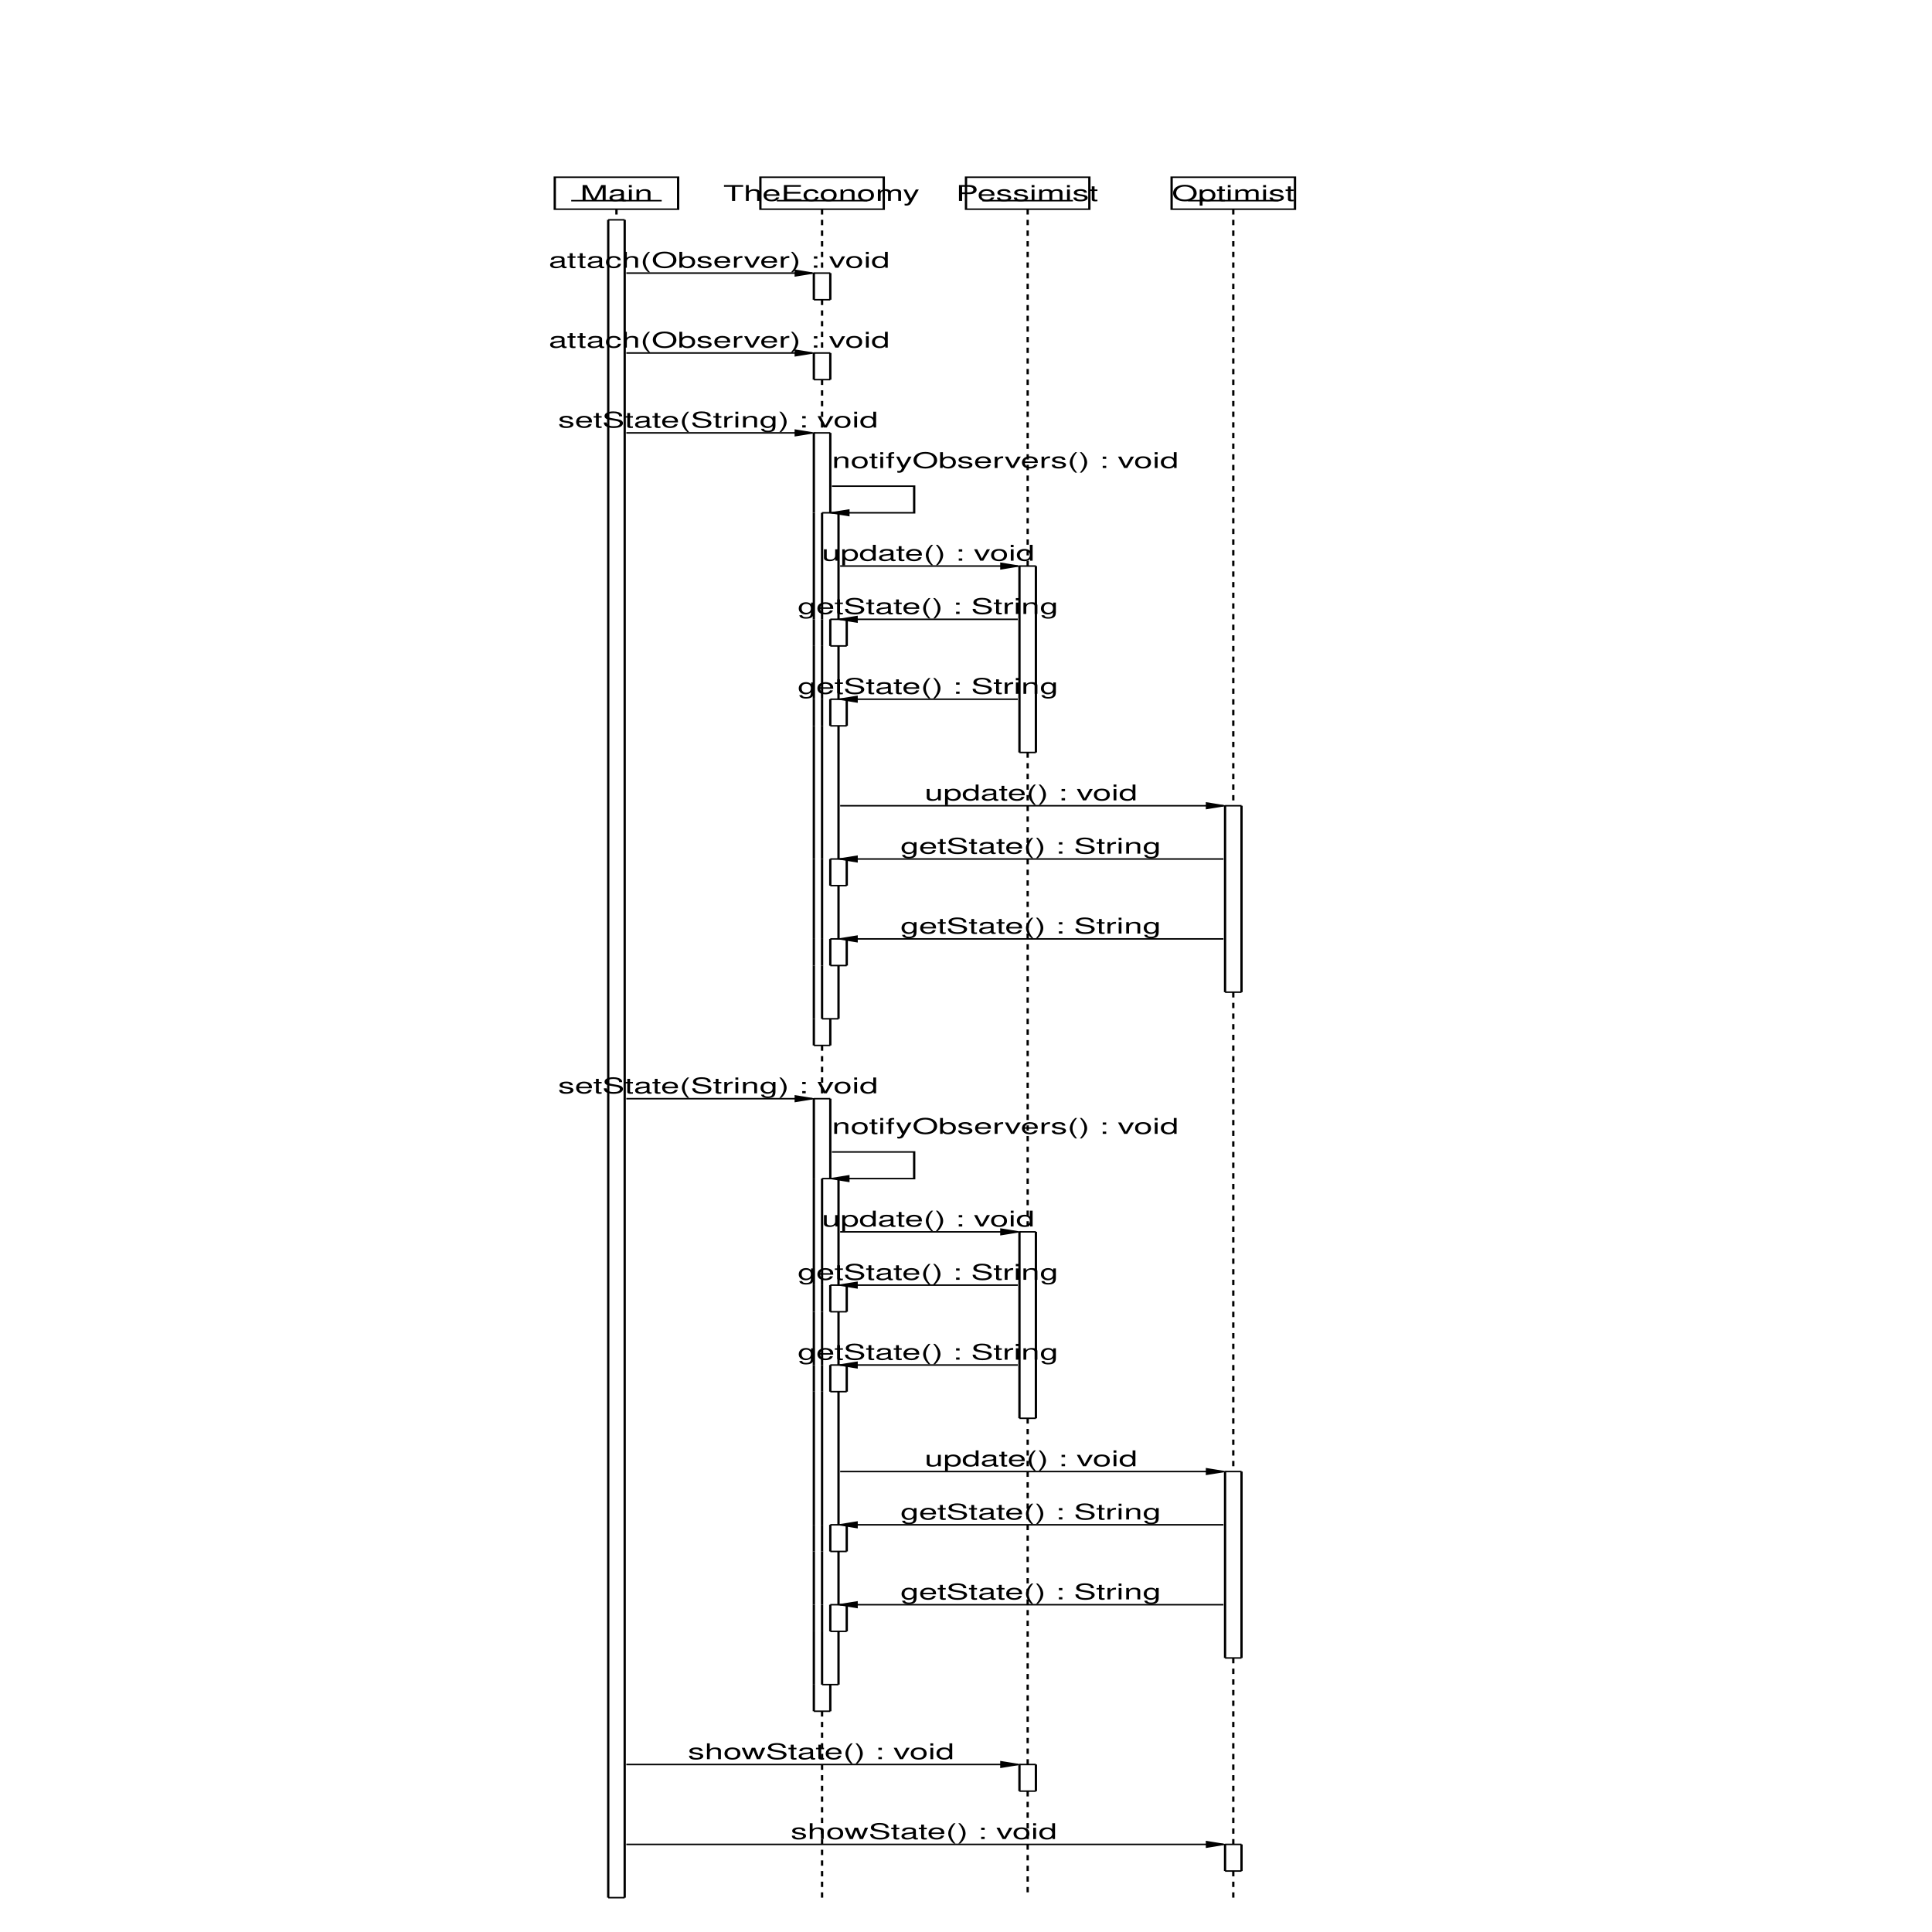
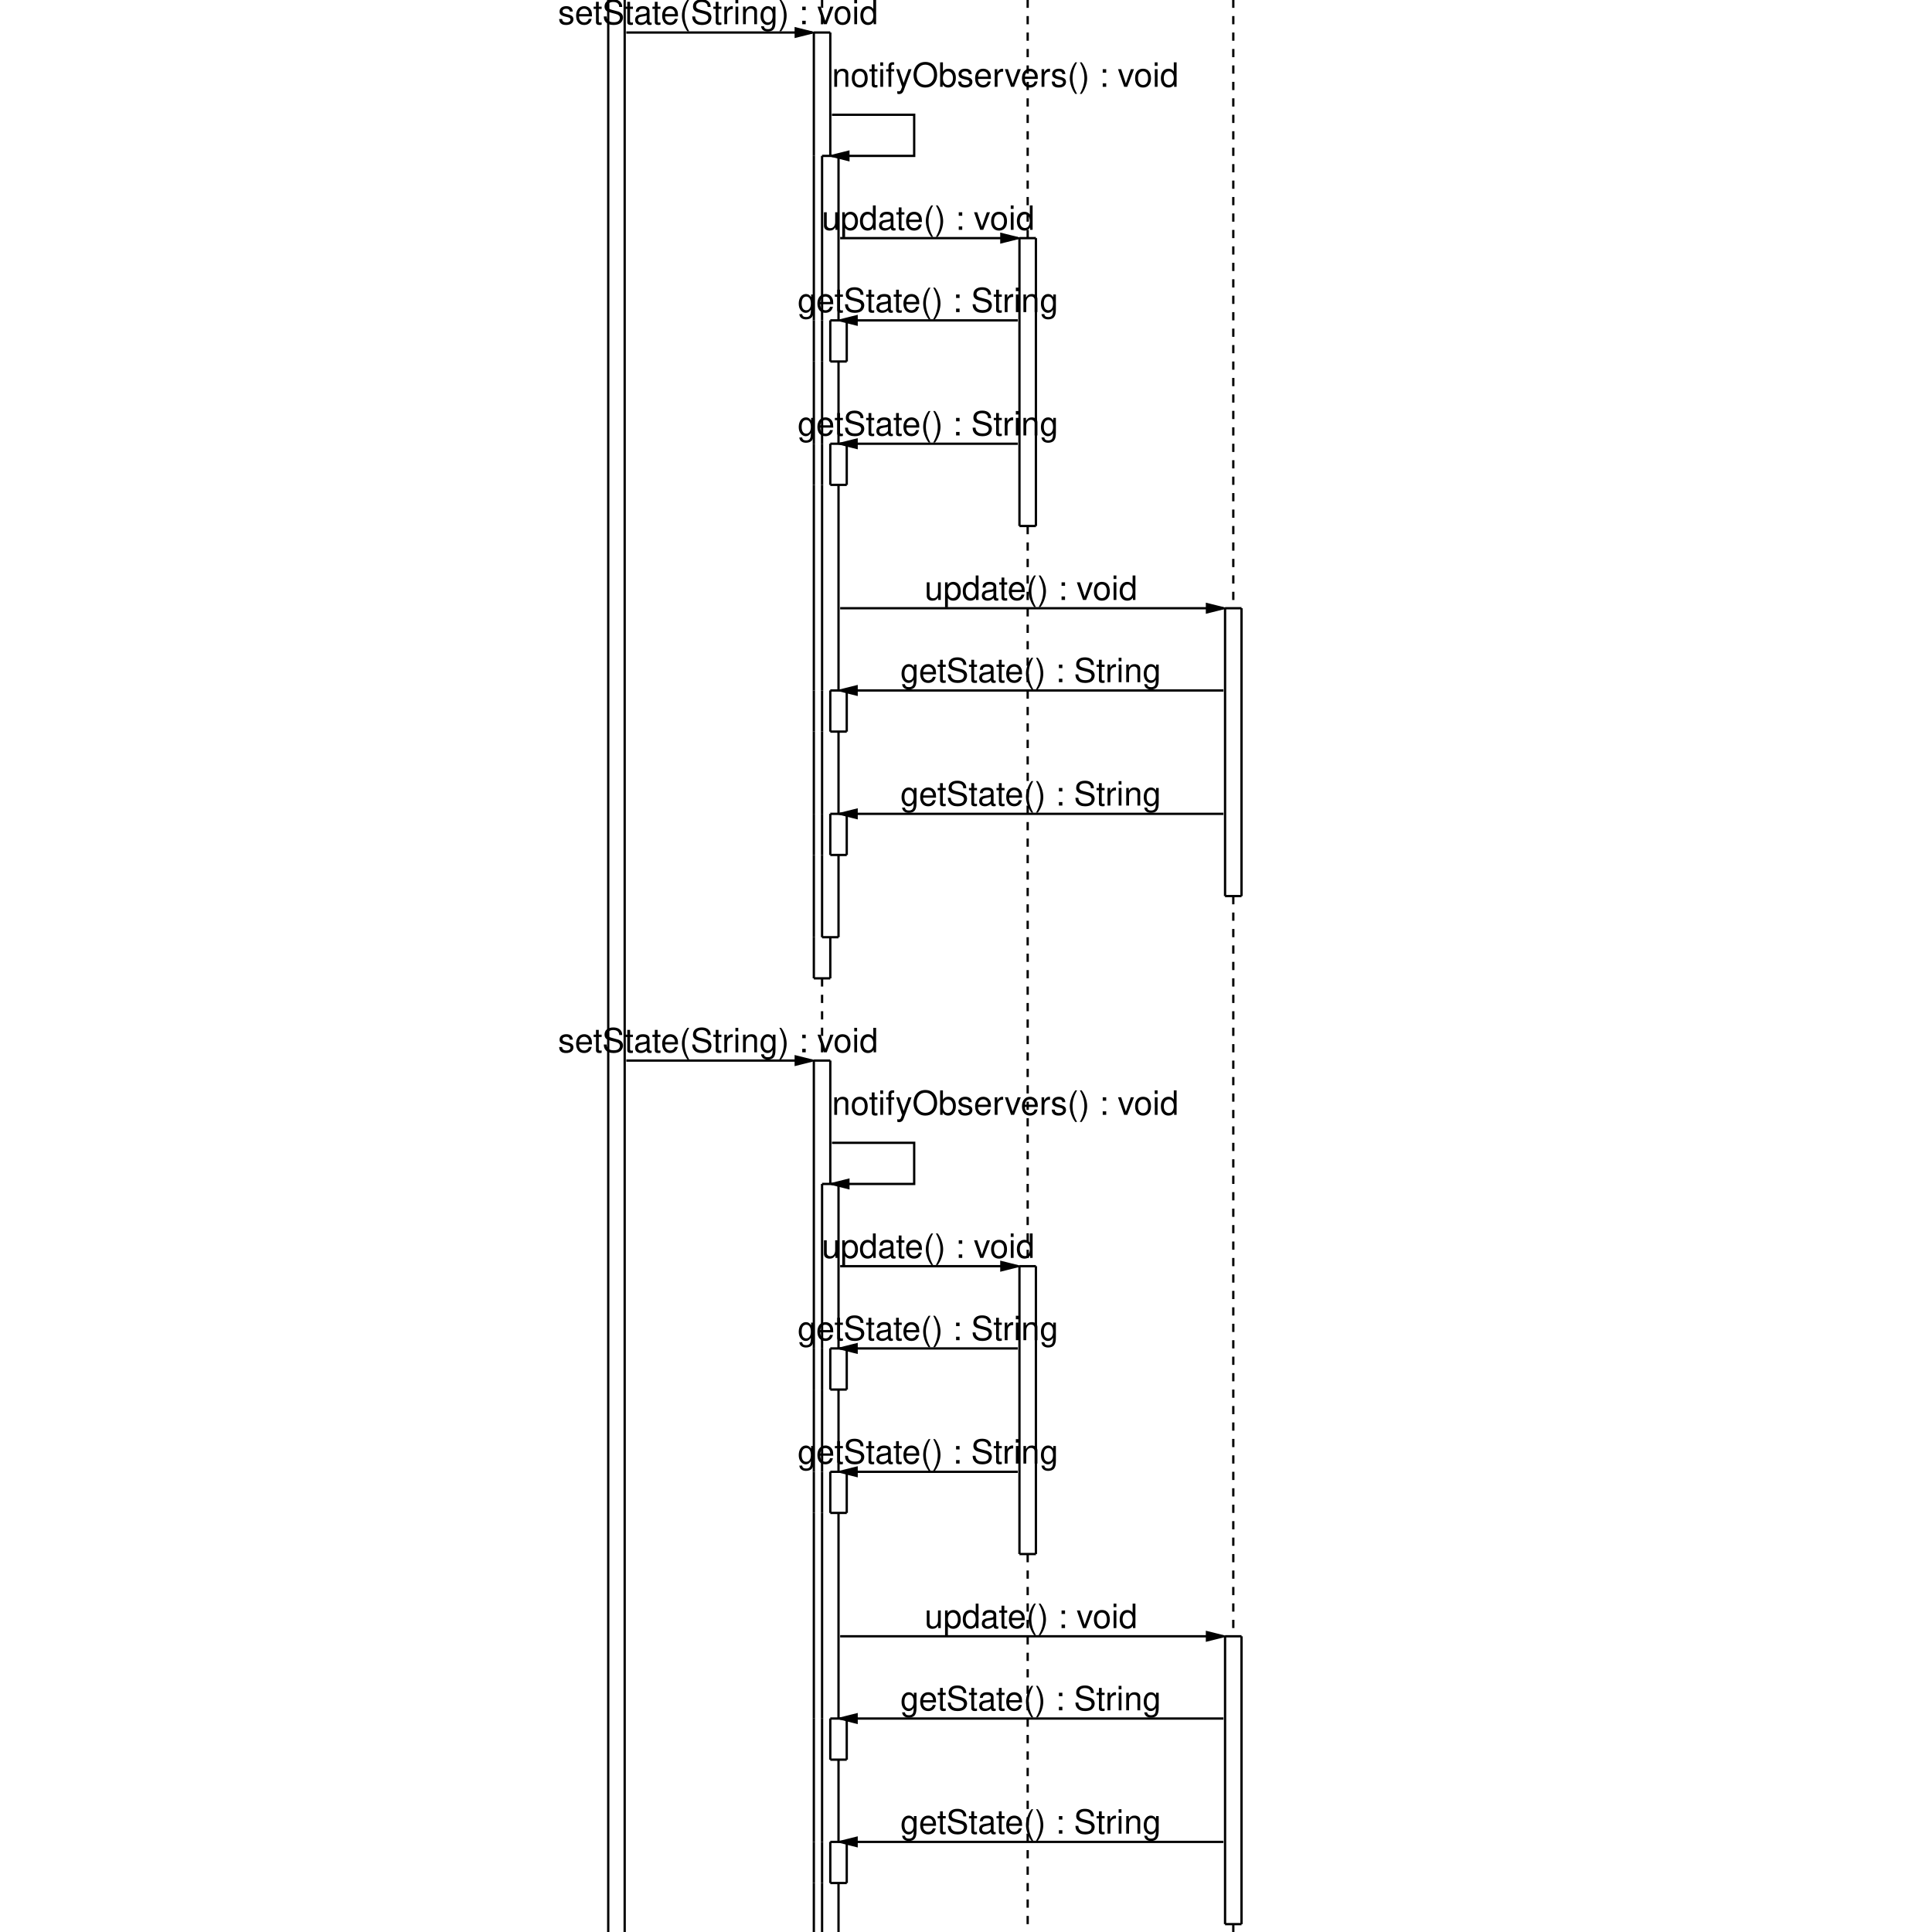
<svg xmlns="http://www.w3.org/2000/svg" version="1.1" baseProfile="full" id="body" width="8in" height="8in" viewBox="0 0 1 1" preserveAspectRatio="none">
  <rect id="background" x="0" y="0" width="1" height="1" stroke="none" fill="white" />
-   <g id="content" transform="translate(0.28715,0.1) scale(0.085139,-0.055139) " xml:space="preserve" stroke="black" stroke-linecap="butt" stroke-linejoin="miter" stroke-miterlimit="10.433" stroke-dasharray="none" stroke-dashoffset="0" stroke-opacity="1" fill="none" fill-rule="evenodd" fill-opacity="1" font-style="normal" font-variant="normal" font-weight="normal" font-stretch="normal" font-size-adjust="none" letter-spacing="normal" word-spacing="normal" text-anchor="start">
+   <g id="content" transform="translate(0.28715,-0.17473) scale(0.085139,-0.085139) " xml:space="preserve" stroke="black" stroke-linecap="butt" stroke-linejoin="miter" stroke-miterlimit="10.433" stroke-dasharray="none" stroke-dashoffset="0" stroke-opacity="1" fill="none" fill-rule="evenodd" fill-opacity="1" font-style="normal" font-variant="normal" font-weight="normal" font-stretch="normal" font-size-adjust="none" letter-spacing="normal" word-spacing="normal" text-anchor="start">
    <rect x="0" y="-0.15" width="0.75" height="0.3" stroke-width="0.014" />
    <text transform="translate(0.15406,-0.071982) scale(0.010196,-0.010196) " font-family="Helvetica,sans-serif" font-size="20px" stroke="none" fill="black">Main</text>
    <line x1="0.1" y1="-0.07" x2="0.65" y2="-0.07" stroke-width="0.014" />
    <rect x="1.25" y="-0.15" width="0.75" height="0.3" stroke-width="0.014" />
    <text transform="translate(1.0244,-0.071982) scale(0.010196,-0.010196) " font-family="Helvetica,sans-serif" font-size="20px" stroke="none" fill="black">TheEconomy</text>
    <line x1="1.35" y1="-0.07" x2="1.9" y2="-0.07" stroke-width="0.014" />
    <rect x="2.5" y="-0.15" width="0.75" height="0.3" stroke-width="0.014" />
    <text transform="translate(2.4388,-0.071982) scale(0.010196,-0.010196) " font-family="Helvetica,sans-serif" font-size="20px" stroke="none" fill="black">Pessimist</text>
    <line x1="2.6" y1="-0.07" x2="3.15" y2="-0.07" stroke-width="0.014" />
    <rect x="3.75" y="-0.15" width="0.75" height="0.3" stroke-width="0.014" />
    <text transform="translate(3.7511,-0.071982) scale(0.010196,-0.010196) " font-family="Helvetica,sans-serif" font-size="20px" stroke="none" fill="black">Optimist</text>
    <line x1="3.85" y1="-0.07" x2="4.4" y2="-0.07" stroke-width="0.014" />
    <line x1="0.375" y1="-0.15" x2="0.375" y2="-0.25" stroke-width="0.014" stroke-dasharray="0.05, 0.05" />
    <line x1="0.325" y1="-0.25" x2="0.425" y2="-0.25" stroke-width="0.014" />
    <line x1="0.435" y1="-0.75" x2="1.565" y2="-0.75" stroke-width="0.014" />
    <polygon points="1.465,-0.725 1.565,-0.75 1.465,-0.775 " stroke-width="0.014" fill="black" />
    <text transform="translate(-0.036903,-0.69963) scale(0.010196,-0.010196) " font-family="Helvetica,sans-serif" font-size="20px" stroke="none" fill="black">attach(Observer) : void</text>
    <text transform="translate(0.97166,-0.94433) scale(0.010196,-0.010196) " font-family="Helvetica,sans-serif" font-size="20px" stroke="none" fill="black"> </text>
    <line x1="1.625" y1="-0.15" x2="1.625" y2="-0.75" stroke-width="0.014" stroke-dasharray="0.05, 0.05" />
    <line x1="1.575" y1="-0.75" x2="1.675" y2="-0.75" stroke-width="0.014" />
    <line x1="1.575" y1="-0.75" x2="1.575" y2="-1" stroke-width="0.014" />
    <line x1="1.675" y1="-0.75" x2="1.675" y2="-1" stroke-width="0.014" />
    <line x1="1.575" y1="-1" x2="1.675" y2="-1" stroke-width="0.014" />
    <line x1="0.435" y1="-1.5" x2="1.565" y2="-1.5" stroke-width="0.014" />
    <polygon points="1.465,-1.475 1.565,-1.5 1.465,-1.525 " stroke-width="0.014" fill="black" />
    <text transform="translate(-0.036903,-1.4496) scale(0.010196,-0.010196) " font-family="Helvetica,sans-serif" font-size="20px" stroke="none" fill="black">attach(Observer) : void</text>
    <text transform="translate(0.97166,-1.6943) scale(0.010196,-0.010196) " font-family="Helvetica,sans-serif" font-size="20px" stroke="none" fill="black"> </text>
    <line x1="1.625" y1="-1" x2="1.625" y2="-1.5" stroke-width="0.014" stroke-dasharray="0.05, 0.05" />
    <line x1="1.575" y1="-1.5" x2="1.675" y2="-1.5" stroke-width="0.014" />
    <line x1="1.575" y1="-1.5" x2="1.575" y2="-1.75" stroke-width="0.014" />
    <line x1="1.675" y1="-1.5" x2="1.675" y2="-1.75" stroke-width="0.014" />
    <line x1="1.575" y1="-1.75" x2="1.675" y2="-1.75" stroke-width="0.014" />
    <line x1="0.435" y1="-2.25" x2="1.565" y2="-2.25" stroke-width="0.014" />
    <polygon points="1.465,-2.225 1.565,-2.25 1.465,-2.275 " stroke-width="0.014" fill="black" />
    <text transform="translate(0.019683,-2.1996) scale(0.010196,-0.010196) " font-family="Helvetica,sans-serif" font-size="20px" stroke="none" fill="black">setState(String) : void</text>
    <text transform="translate(0.97166,-2.4443) scale(0.010196,-0.010196) " font-family="Helvetica,sans-serif" font-size="20px" stroke="none" fill="black"> </text>
    <line x1="1.625" y1="-1.75" x2="1.625" y2="-2.25" stroke-width="0.014" stroke-dasharray="0.05, 0.05" />
    <line x1="1.575" y1="-2.25" x2="1.675" y2="-2.25" stroke-width="0.014" />
    <polyline points="1.685,-2.75 2.185,-2.75 2.185,-3 1.685,-3 " stroke-width="0.014" />
    <polygon points="1.785,-3.025 1.685,-3 1.785,-2.975 " stroke-width="0.014" fill="black" />
    <text transform="translate(1.685,-2.5799) scale(0.010196,-0.010196) " font-family="Helvetica,sans-serif" font-size="20px" stroke="none" fill="black">notifyObservers() : void</text>
    <text transform="translate(1.6567,-2.8246) scale(0.010196,-0.010196) " font-family="Helvetica,sans-serif" font-size="20px" stroke="none" fill="black"> </text>
    <text transform="translate(1.6567,-3.0693) scale(0.010196,-0.010196) " font-family="Helvetica,sans-serif" font-size="20px" stroke="none" fill="black"> </text>
    <text transform="translate(1.6567,-3.314) scale(0.010196,-0.010196) " font-family="Helvetica,sans-serif" font-size="20px" stroke="none" fill="black"> </text>
    <line x1="1.575" y1="-2.25" x2="1.575" y2="-3" stroke-width="0.014" />
    <line x1="1.675" y1="-2.25" x2="1.675" y2="-3" stroke-width="0.014" />
    <line x1="1.625" y1="-3" x2="1.725" y2="-3" stroke-width="0.014" />
    <line x1="1.735" y1="-3.5" x2="2.815" y2="-3.5" stroke-width="0.014" />
    <polygon points="2.715,-3.475 2.815,-3.5 2.715,-3.525 " stroke-width="0.014" fill="black" />
    <text transform="translate(1.6233,-3.4496) scale(0.010196,-0.010196) " font-family="Helvetica,sans-serif" font-size="20px" stroke="none" fill="black">update() : void</text>
    <text transform="translate(2.2467,-3.6943) scale(0.010196,-0.010196) " font-family="Helvetica,sans-serif" font-size="20px" stroke="none" fill="black"> </text>
    <line x1="2.875" y1="-0.15" x2="2.875" y2="-3.5" stroke-width="0.014" stroke-dasharray="0.05, 0.05" />
    <line x1="2.825" y1="-3.5" x2="2.925" y2="-3.5" stroke-width="0.014" />
    <line x1="2.815" y1="-4" x2="1.735" y2="-4" stroke-width="0.014" />
    <polygon points="1.835,-4.025 1.735,-4 1.835,-3.975 " stroke-width="0.014" fill="black" />
    <text transform="translate(1.476,-3.9496) scale(0.010196,-0.010196) " font-family="Helvetica,sans-serif" font-size="20px" stroke="none" fill="black">getState() : String</text>
    <text transform="translate(2.2467,-4.1943) scale(0.010196,-0.010196) " font-family="Helvetica,sans-serif" font-size="20px" stroke="none" fill="black"> </text>
    <line x1="1.575" y1="-3" x2="1.575" y2="-4" stroke-width="0.014" />
    <line x1="1.625" y1="-3" x2="1.625" y2="-4" stroke-width="0.014" />
    <line x1="1.725" y1="-3" x2="1.725" y2="-4" stroke-width="0.014" />
    <line x1="1.675" y1="-4" x2="1.775" y2="-4" stroke-width="0.014" />
    <line x1="1.575" y1="-4" x2="1.575" y2="-4.25" stroke-width="0.014" />
    <line x1="1.625" y1="-4" x2="1.625" y2="-4.25" stroke-width="0.014" />
    <line x1="1.675" y1="-4" x2="1.675" y2="-4.25" stroke-width="0.014" />
    <line x1="1.775" y1="-4" x2="1.775" y2="-4.25" stroke-width="0.014" />
    <line x1="1.675" y1="-4.25" x2="1.775" y2="-4.25" stroke-width="0.014" />
    <line x1="2.815" y1="-4.75" x2="1.735" y2="-4.75" stroke-width="0.014" />
    <polygon points="1.835,-4.775 1.735,-4.75 1.835,-4.725 " stroke-width="0.014" fill="black" />
    <text transform="translate(1.476,-4.6996) scale(0.010196,-0.010196) " font-family="Helvetica,sans-serif" font-size="20px" stroke="none" fill="black">getState() : String</text>
    <text transform="translate(2.2467,-4.9443) scale(0.010196,-0.010196) " font-family="Helvetica,sans-serif" font-size="20px" stroke="none" fill="black"> </text>
    <line x1="1.575" y1="-4.25" x2="1.575" y2="-4.75" stroke-width="0.014" />
    <line x1="1.625" y1="-4.25" x2="1.625" y2="-4.75" stroke-width="0.014" />
    <line x1="1.725" y1="-4.25" x2="1.725" y2="-4.75" stroke-width="0.014" />
    <line x1="1.675" y1="-4.75" x2="1.775" y2="-4.75" stroke-width="0.014" />
    <line x1="1.575" y1="-4.75" x2="1.575" y2="-5" stroke-width="0.014" />
    <line x1="1.625" y1="-4.75" x2="1.625" y2="-5" stroke-width="0.014" />
    <line x1="1.675" y1="-4.75" x2="1.675" y2="-5" stroke-width="0.014" />
    <line x1="1.775" y1="-4.75" x2="1.775" y2="-5" stroke-width="0.014" />
    <line x1="1.675" y1="-5" x2="1.775" y2="-5" stroke-width="0.014" />
    <line x1="2.825" y1="-3.5" x2="2.825" y2="-5.25" stroke-width="0.014" />
    <line x1="2.925" y1="-3.5" x2="2.925" y2="-5.25" stroke-width="0.014" />
    <line x1="2.825" y1="-5.25" x2="2.925" y2="-5.25" stroke-width="0.014" />
    <line x1="1.735" y1="-5.75" x2="4.065" y2="-5.75" stroke-width="0.014" />
    <polygon points="3.965,-5.725 4.065,-5.75 3.965,-5.775 " stroke-width="0.014" fill="black" />
    <text transform="translate(2.2483,-5.6996) scale(0.010196,-0.010196) " font-family="Helvetica,sans-serif" font-size="20px" stroke="none" fill="black">update() : void</text>
    <text transform="translate(2.8717,-5.9443) scale(0.010196,-0.010196) " font-family="Helvetica,sans-serif" font-size="20px" stroke="none" fill="black"> </text>
    <line x1="4.125" y1="-0.15" x2="4.125" y2="-5.75" stroke-width="0.014" stroke-dasharray="0.05, 0.05" />
    <line x1="4.075" y1="-5.75" x2="4.175" y2="-5.75" stroke-width="0.014" />
    <line x1="4.065" y1="-6.25" x2="1.735" y2="-6.25" stroke-width="0.014" />
    <polygon points="1.835,-6.275 1.735,-6.25 1.835,-6.225 " stroke-width="0.014" fill="black" />
    <text transform="translate(2.101,-6.1996) scale(0.010196,-0.010196) " font-family="Helvetica,sans-serif" font-size="20px" stroke="none" fill="black">getState() : String</text>
    <text transform="translate(2.8717,-6.4443) scale(0.010196,-0.010196) " font-family="Helvetica,sans-serif" font-size="20px" stroke="none" fill="black"> </text>
    <line x1="1.575" y1="-5" x2="1.575" y2="-6.25" stroke-width="0.014" />
    <line x1="1.625" y1="-5" x2="1.625" y2="-6.25" stroke-width="0.014" />
    <line x1="1.725" y1="-5" x2="1.725" y2="-6.25" stroke-width="0.014" />
    <line x1="1.675" y1="-6.25" x2="1.775" y2="-6.25" stroke-width="0.014" />
    <line x1="1.575" y1="-6.25" x2="1.575" y2="-6.5" stroke-width="0.014" />
    <line x1="1.625" y1="-6.25" x2="1.625" y2="-6.5" stroke-width="0.014" />
    <line x1="1.675" y1="-6.25" x2="1.675" y2="-6.5" stroke-width="0.014" />
    <line x1="1.775" y1="-6.25" x2="1.775" y2="-6.5" stroke-width="0.014" />
    <line x1="1.675" y1="-6.5" x2="1.775" y2="-6.5" stroke-width="0.014" />
    <line x1="4.065" y1="-7" x2="1.735" y2="-7" stroke-width="0.014" />
    <polygon points="1.835,-7.025 1.735,-7 1.835,-6.975 " stroke-width="0.014" fill="black" />
    <text transform="translate(2.101,-6.9496) scale(0.010196,-0.010196) " font-family="Helvetica,sans-serif" font-size="20px" stroke="none" fill="black">getState() : String</text>
    <text transform="translate(2.8717,-7.1943) scale(0.010196,-0.010196) " font-family="Helvetica,sans-serif" font-size="20px" stroke="none" fill="black"> </text>
    <line x1="1.575" y1="-6.5" x2="1.575" y2="-7" stroke-width="0.014" />
    <line x1="1.625" y1="-6.5" x2="1.625" y2="-7" stroke-width="0.014" />
    <line x1="1.725" y1="-6.5" x2="1.725" y2="-7" stroke-width="0.014" />
    <line x1="1.675" y1="-7" x2="1.775" y2="-7" stroke-width="0.014" />
    <line x1="1.575" y1="-7" x2="1.575" y2="-7.25" stroke-width="0.014" />
    <line x1="1.625" y1="-7" x2="1.625" y2="-7.25" stroke-width="0.014" />
    <line x1="1.675" y1="-7" x2="1.675" y2="-7.25" stroke-width="0.014" />
    <line x1="1.775" y1="-7" x2="1.775" y2="-7.25" stroke-width="0.014" />
    <line x1="1.675" y1="-7.25" x2="1.775" y2="-7.25" stroke-width="0.014" />
    <line x1="4.075" y1="-5.75" x2="4.075" y2="-7.5" stroke-width="0.014" />
    <line x1="4.175" y1="-5.75" x2="4.175" y2="-7.5" stroke-width="0.014" />
    <line x1="4.075" y1="-7.5" x2="4.175" y2="-7.5" stroke-width="0.014" />
    <line x1="1.575" y1="-7.25" x2="1.575" y2="-7.75" stroke-width="0.014" />
    <line x1="1.625" y1="-7.25" x2="1.625" y2="-7.75" stroke-width="0.014" />
    <line x1="1.725" y1="-7.25" x2="1.725" y2="-7.75" stroke-width="0.014" />
    <line x1="1.625" y1="-7.75" x2="1.725" y2="-7.75" stroke-width="0.014" />
    <line x1="1.575" y1="-7.75" x2="1.575" y2="-8" stroke-width="0.014" />
    <line x1="1.675" y1="-7.75" x2="1.675" y2="-8" stroke-width="0.014" />
    <line x1="1.575" y1="-8" x2="1.675" y2="-8" stroke-width="0.014" />
    <line x1="0.435" y1="-8.5" x2="1.565" y2="-8.5" stroke-width="0.014" />
    <polygon points="1.465,-8.475 1.565,-8.5 1.465,-8.525 " stroke-width="0.014" fill="black" />
    <text transform="translate(0.019683,-8.4496) scale(0.010196,-0.010196) " font-family="Helvetica,sans-serif" font-size="20px" stroke="none" fill="black">setState(String) : void</text>
    <text transform="translate(0.97166,-8.6943) scale(0.010196,-0.010196) " font-family="Helvetica,sans-serif" font-size="20px" stroke="none" fill="black"> </text>
    <line x1="1.625" y1="-8" x2="1.625" y2="-8.5" stroke-width="0.014" stroke-dasharray="0.05, 0.05" />
    <line x1="1.575" y1="-8.5" x2="1.675" y2="-8.5" stroke-width="0.014" />
    <polyline points="1.685,-9 2.185,-9 2.185,-9.25 1.685,-9.25 " stroke-width="0.014" />
    <polygon points="1.785,-9.275 1.685,-9.25 1.785,-9.225 " stroke-width="0.014" fill="black" />
    <text transform="translate(1.685,-8.8299) scale(0.010196,-0.010196) " font-family="Helvetica,sans-serif" font-size="20px" stroke="none" fill="black">notifyObservers() : void</text>
    <text transform="translate(1.6567,-9.0746) scale(0.010196,-0.010196) " font-family="Helvetica,sans-serif" font-size="20px" stroke="none" fill="black"> </text>
    <text transform="translate(1.6567,-9.3193) scale(0.010196,-0.010196) " font-family="Helvetica,sans-serif" font-size="20px" stroke="none" fill="black"> </text>
    <text transform="translate(1.6567,-9.564) scale(0.010196,-0.010196) " font-family="Helvetica,sans-serif" font-size="20px" stroke="none" fill="black"> </text>
    <line x1="1.575" y1="-8.5" x2="1.575" y2="-9.25" stroke-width="0.014" />
    <line x1="1.675" y1="-8.5" x2="1.675" y2="-9.25" stroke-width="0.014" />
    <line x1="1.625" y1="-9.25" x2="1.725" y2="-9.25" stroke-width="0.014" />
    <line x1="1.735" y1="-9.75" x2="2.815" y2="-9.75" stroke-width="0.014" />
    <polygon points="2.715,-9.725 2.815,-9.75 2.715,-9.775 " stroke-width="0.014" fill="black" />
    <text transform="translate(1.6233,-9.6996) scale(0.010196,-0.010196) " font-family="Helvetica,sans-serif" font-size="20px" stroke="none" fill="black">update() : void</text>
    <text transform="translate(2.2467,-9.9443) scale(0.010196,-0.010196) " font-family="Helvetica,sans-serif" font-size="20px" stroke="none" fill="black"> </text>
    <line x1="2.875" y1="-5.25" x2="2.875" y2="-9.75" stroke-width="0.014" stroke-dasharray="0.05, 0.05" />
    <line x1="2.825" y1="-9.75" x2="2.925" y2="-9.75" stroke-width="0.014" />
    <line x1="2.815" y1="-10.25" x2="1.735" y2="-10.25" stroke-width="0.014" />
    <polygon points="1.835,-10.275 1.735,-10.25 1.835,-10.225 " stroke-width="0.014" fill="black" />
    <text transform="translate(1.476,-10.2) scale(0.010196,-0.010196) " font-family="Helvetica,sans-serif" font-size="20px" stroke="none" fill="black">getState() : String</text>
    <text transform="translate(2.2467,-10.444) scale(0.010196,-0.010196) " font-family="Helvetica,sans-serif" font-size="20px" stroke="none" fill="black"> </text>
    <line x1="1.575" y1="-9.25" x2="1.575" y2="-10.25" stroke-width="0.014" />
    <line x1="1.625" y1="-9.25" x2="1.625" y2="-10.25" stroke-width="0.014" />
    <line x1="1.725" y1="-9.25" x2="1.725" y2="-10.25" stroke-width="0.014" />
    <line x1="1.675" y1="-10.25" x2="1.775" y2="-10.25" stroke-width="0.014" />
    <line x1="1.575" y1="-10.25" x2="1.575" y2="-10.5" stroke-width="0.014" />
    <line x1="1.625" y1="-10.25" x2="1.625" y2="-10.5" stroke-width="0.014" />
    <line x1="1.675" y1="-10.25" x2="1.675" y2="-10.5" stroke-width="0.014" />
    <line x1="1.775" y1="-10.25" x2="1.775" y2="-10.5" stroke-width="0.014" />
    <line x1="1.675" y1="-10.5" x2="1.775" y2="-10.5" stroke-width="0.014" />
    <line x1="2.815" y1="-11" x2="1.735" y2="-11" stroke-width="0.014" />
    <polygon points="1.835,-11.025 1.735,-11 1.835,-10.975 " stroke-width="0.014" fill="black" />
    <text transform="translate(1.476,-10.95) scale(0.010196,-0.010196) " font-family="Helvetica,sans-serif" font-size="20px" stroke="none" fill="black">getState() : String</text>
    <text transform="translate(2.2467,-11.194) scale(0.010196,-0.010196) " font-family="Helvetica,sans-serif" font-size="20px" stroke="none" fill="black"> </text>
    <line x1="1.575" y1="-10.5" x2="1.575" y2="-11" stroke-width="0.014" />
    <line x1="1.625" y1="-10.5" x2="1.625" y2="-11" stroke-width="0.014" />
    <line x1="1.725" y1="-10.5" x2="1.725" y2="-11" stroke-width="0.014" />
    <line x1="1.675" y1="-11" x2="1.775" y2="-11" stroke-width="0.014" />
    <line x1="1.575" y1="-11" x2="1.575" y2="-11.25" stroke-width="0.014" />
    <line x1="1.625" y1="-11" x2="1.625" y2="-11.25" stroke-width="0.014" />
    <line x1="1.675" y1="-11" x2="1.675" y2="-11.25" stroke-width="0.014" />
    <line x1="1.775" y1="-11" x2="1.775" y2="-11.25" stroke-width="0.014" />
    <line x1="1.675" y1="-11.25" x2="1.775" y2="-11.25" stroke-width="0.014" />
    <line x1="2.825" y1="-9.75" x2="2.825" y2="-11.5" stroke-width="0.014" />
    <line x1="2.925" y1="-9.75" x2="2.925" y2="-11.5" stroke-width="0.014" />
    <line x1="2.825" y1="-11.5" x2="2.925" y2="-11.5" stroke-width="0.014" />
    <line x1="1.735" y1="-12" x2="4.065" y2="-12" stroke-width="0.014" />
    <polygon points="3.965,-11.975 4.065,-12 3.965,-12.025 " stroke-width="0.014" fill="black" />
    <text transform="translate(2.2483,-11.95) scale(0.010196,-0.010196) " font-family="Helvetica,sans-serif" font-size="20px" stroke="none" fill="black">update() : void</text>
    <text transform="translate(2.8717,-12.194) scale(0.010196,-0.010196) " font-family="Helvetica,sans-serif" font-size="20px" stroke="none" fill="black"> </text>
    <line x1="4.125" y1="-7.5" x2="4.125" y2="-12" stroke-width="0.014" stroke-dasharray="0.05, 0.05" />
    <line x1="4.075" y1="-12" x2="4.175" y2="-12" stroke-width="0.014" />
    <line x1="4.065" y1="-12.5" x2="1.735" y2="-12.5" stroke-width="0.014" />
    <polygon points="1.835,-12.525 1.735,-12.5 1.835,-12.475 " stroke-width="0.014" fill="black" />
    <text transform="translate(2.101,-12.45) scale(0.010196,-0.010196) " font-family="Helvetica,sans-serif" font-size="20px" stroke="none" fill="black">getState() : String</text>
    <text transform="translate(2.8717,-12.694) scale(0.010196,-0.010196) " font-family="Helvetica,sans-serif" font-size="20px" stroke="none" fill="black"> </text>
    <line x1="1.575" y1="-11.25" x2="1.575" y2="-12.5" stroke-width="0.014" />
    <line x1="1.625" y1="-11.25" x2="1.625" y2="-12.5" stroke-width="0.014" />
    <line x1="1.725" y1="-11.25" x2="1.725" y2="-12.5" stroke-width="0.014" />
    <line x1="1.675" y1="-12.5" x2="1.775" y2="-12.5" stroke-width="0.014" />
    <line x1="1.575" y1="-12.5" x2="1.575" y2="-12.75" stroke-width="0.014" />
    <line x1="1.625" y1="-12.5" x2="1.625" y2="-12.75" stroke-width="0.014" />
    <line x1="1.675" y1="-12.5" x2="1.675" y2="-12.75" stroke-width="0.014" />
    <line x1="1.775" y1="-12.5" x2="1.775" y2="-12.75" stroke-width="0.014" />
    <line x1="1.675" y1="-12.75" x2="1.775" y2="-12.75" stroke-width="0.014" />
    <line x1="4.065" y1="-13.25" x2="1.735" y2="-13.25" stroke-width="0.014" />
    <polygon points="1.835,-13.275 1.735,-13.25 1.835,-13.225 " stroke-width="0.014" fill="black" />
    <text transform="translate(2.101,-13.2) scale(0.010196,-0.010196) " font-family="Helvetica,sans-serif" font-size="20px" stroke="none" fill="black">getState() : String</text>
    <text transform="translate(2.8717,-13.444) scale(0.010196,-0.010196) " font-family="Helvetica,sans-serif" font-size="20px" stroke="none" fill="black"> </text>
    <line x1="1.575" y1="-12.75" x2="1.575" y2="-13.25" stroke-width="0.014" />
    <line x1="1.625" y1="-12.75" x2="1.625" y2="-13.25" stroke-width="0.014" />
    <line x1="1.725" y1="-12.75" x2="1.725" y2="-13.25" stroke-width="0.014" />
    <line x1="1.675" y1="-13.25" x2="1.775" y2="-13.25" stroke-width="0.014" />
    <line x1="1.575" y1="-13.25" x2="1.575" y2="-13.5" stroke-width="0.014" />
    <line x1="1.625" y1="-13.25" x2="1.625" y2="-13.5" stroke-width="0.014" />
    <line x1="1.675" y1="-13.25" x2="1.675" y2="-13.5" stroke-width="0.014" />
    <line x1="1.775" y1="-13.25" x2="1.775" y2="-13.5" stroke-width="0.014" />
    <line x1="1.675" y1="-13.5" x2="1.775" y2="-13.5" stroke-width="0.014" />
    <line x1="4.075" y1="-12" x2="4.075" y2="-13.75" stroke-width="0.014" />
    <line x1="4.175" y1="-12" x2="4.175" y2="-13.75" stroke-width="0.014" />
    <line x1="4.075" y1="-13.75" x2="4.175" y2="-13.75" stroke-width="0.014" />
    <line x1="1.575" y1="-13.5" x2="1.575" y2="-14" stroke-width="0.014" />
    <line x1="1.625" y1="-13.5" x2="1.625" y2="-14" stroke-width="0.014" />
    <line x1="1.725" y1="-13.5" x2="1.725" y2="-14" stroke-width="0.014" />
    <line x1="1.625" y1="-14" x2="1.725" y2="-14" stroke-width="0.014" />
    <line x1="1.575" y1="-14" x2="1.575" y2="-14.25" stroke-width="0.014" />
    <line x1="1.675" y1="-14" x2="1.675" y2="-14.25" stroke-width="0.014" />
    <line x1="1.575" y1="-14.25" x2="1.675" y2="-14.25" stroke-width="0.014" />
    <line x1="0.435" y1="-14.75" x2="2.815" y2="-14.75" stroke-width="0.014" />
    <polygon points="2.715,-14.725 2.815,-14.75 2.715,-14.775 " stroke-width="0.014" fill="black" />
    <text transform="translate(0.80904,-14.7) scale(0.010196,-0.010196) " font-family="Helvetica,sans-serif" font-size="20px" stroke="none" fill="black">showState() : void</text>
    <text transform="translate(1.5967,-14.944) scale(0.010196,-0.010196) " font-family="Helvetica,sans-serif" font-size="20px" stroke="none" fill="black"> </text>
    <line x1="2.875" y1="-11.5" x2="2.875" y2="-14.75" stroke-width="0.014" stroke-dasharray="0.05, 0.05" />
    <line x1="2.825" y1="-14.75" x2="2.925" y2="-14.75" stroke-width="0.014" />
    <line x1="2.825" y1="-14.75" x2="2.825" y2="-15" stroke-width="0.014" />
    <line x1="2.925" y1="-14.75" x2="2.925" y2="-15" stroke-width="0.014" />
    <line x1="2.825" y1="-15" x2="2.925" y2="-15" stroke-width="0.014" />
    <line x1="0.435" y1="-15.5" x2="4.065" y2="-15.5" stroke-width="0.014" />
    <polygon points="3.965,-15.475 4.065,-15.5 3.965,-15.525 " stroke-width="0.014" fill="black" />
    <text transform="translate(1.434,-15.45) scale(0.010196,-0.010196) " font-family="Helvetica,sans-serif" font-size="20px" stroke="none" fill="black">showState() : void</text>
    <text transform="translate(2.2217,-15.694) scale(0.010196,-0.010196) " font-family="Helvetica,sans-serif" font-size="20px" stroke="none" fill="black"> </text>
    <line x1="4.125" y1="-13.75" x2="4.125" y2="-15.5" stroke-width="0.014" stroke-dasharray="0.05, 0.05" />
    <line x1="4.075" y1="-15.5" x2="4.175" y2="-15.5" stroke-width="0.014" />
    <line x1="4.075" y1="-15.5" x2="4.075" y2="-15.75" stroke-width="0.014" />
    <line x1="4.175" y1="-15.5" x2="4.175" y2="-15.75" stroke-width="0.014" />
    <line x1="4.075" y1="-15.75" x2="4.175" y2="-15.75" stroke-width="0.014" />
    <line x1="0.325" y1="-0.25" x2="0.325" y2="-16" stroke-width="0.014" />
    <line x1="0.425" y1="-0.25" x2="0.425" y2="-16" stroke-width="0.014" />
    <line x1="0.325" y1="-16" x2="0.425" y2="-16" stroke-width="0.014" />
    <line x1="0.375" y1="-16" x2="0.375" y2="-16" stroke-width="0.014" stroke-dasharray="0.05, 0.05" />
    <line x1="1.625" y1="-14.25" x2="1.625" y2="-16" stroke-width="0.014" stroke-dasharray="0.05, 0.05" />
    <line x1="2.875" y1="-15" x2="2.875" y2="-16" stroke-width="0.014" stroke-dasharray="0.05, 0.05" />
    <line x1="4.125" y1="-15.75" x2="4.125" y2="-16" stroke-width="0.014" stroke-dasharray="0.05, 0.05" />
  </g>
</svg>
